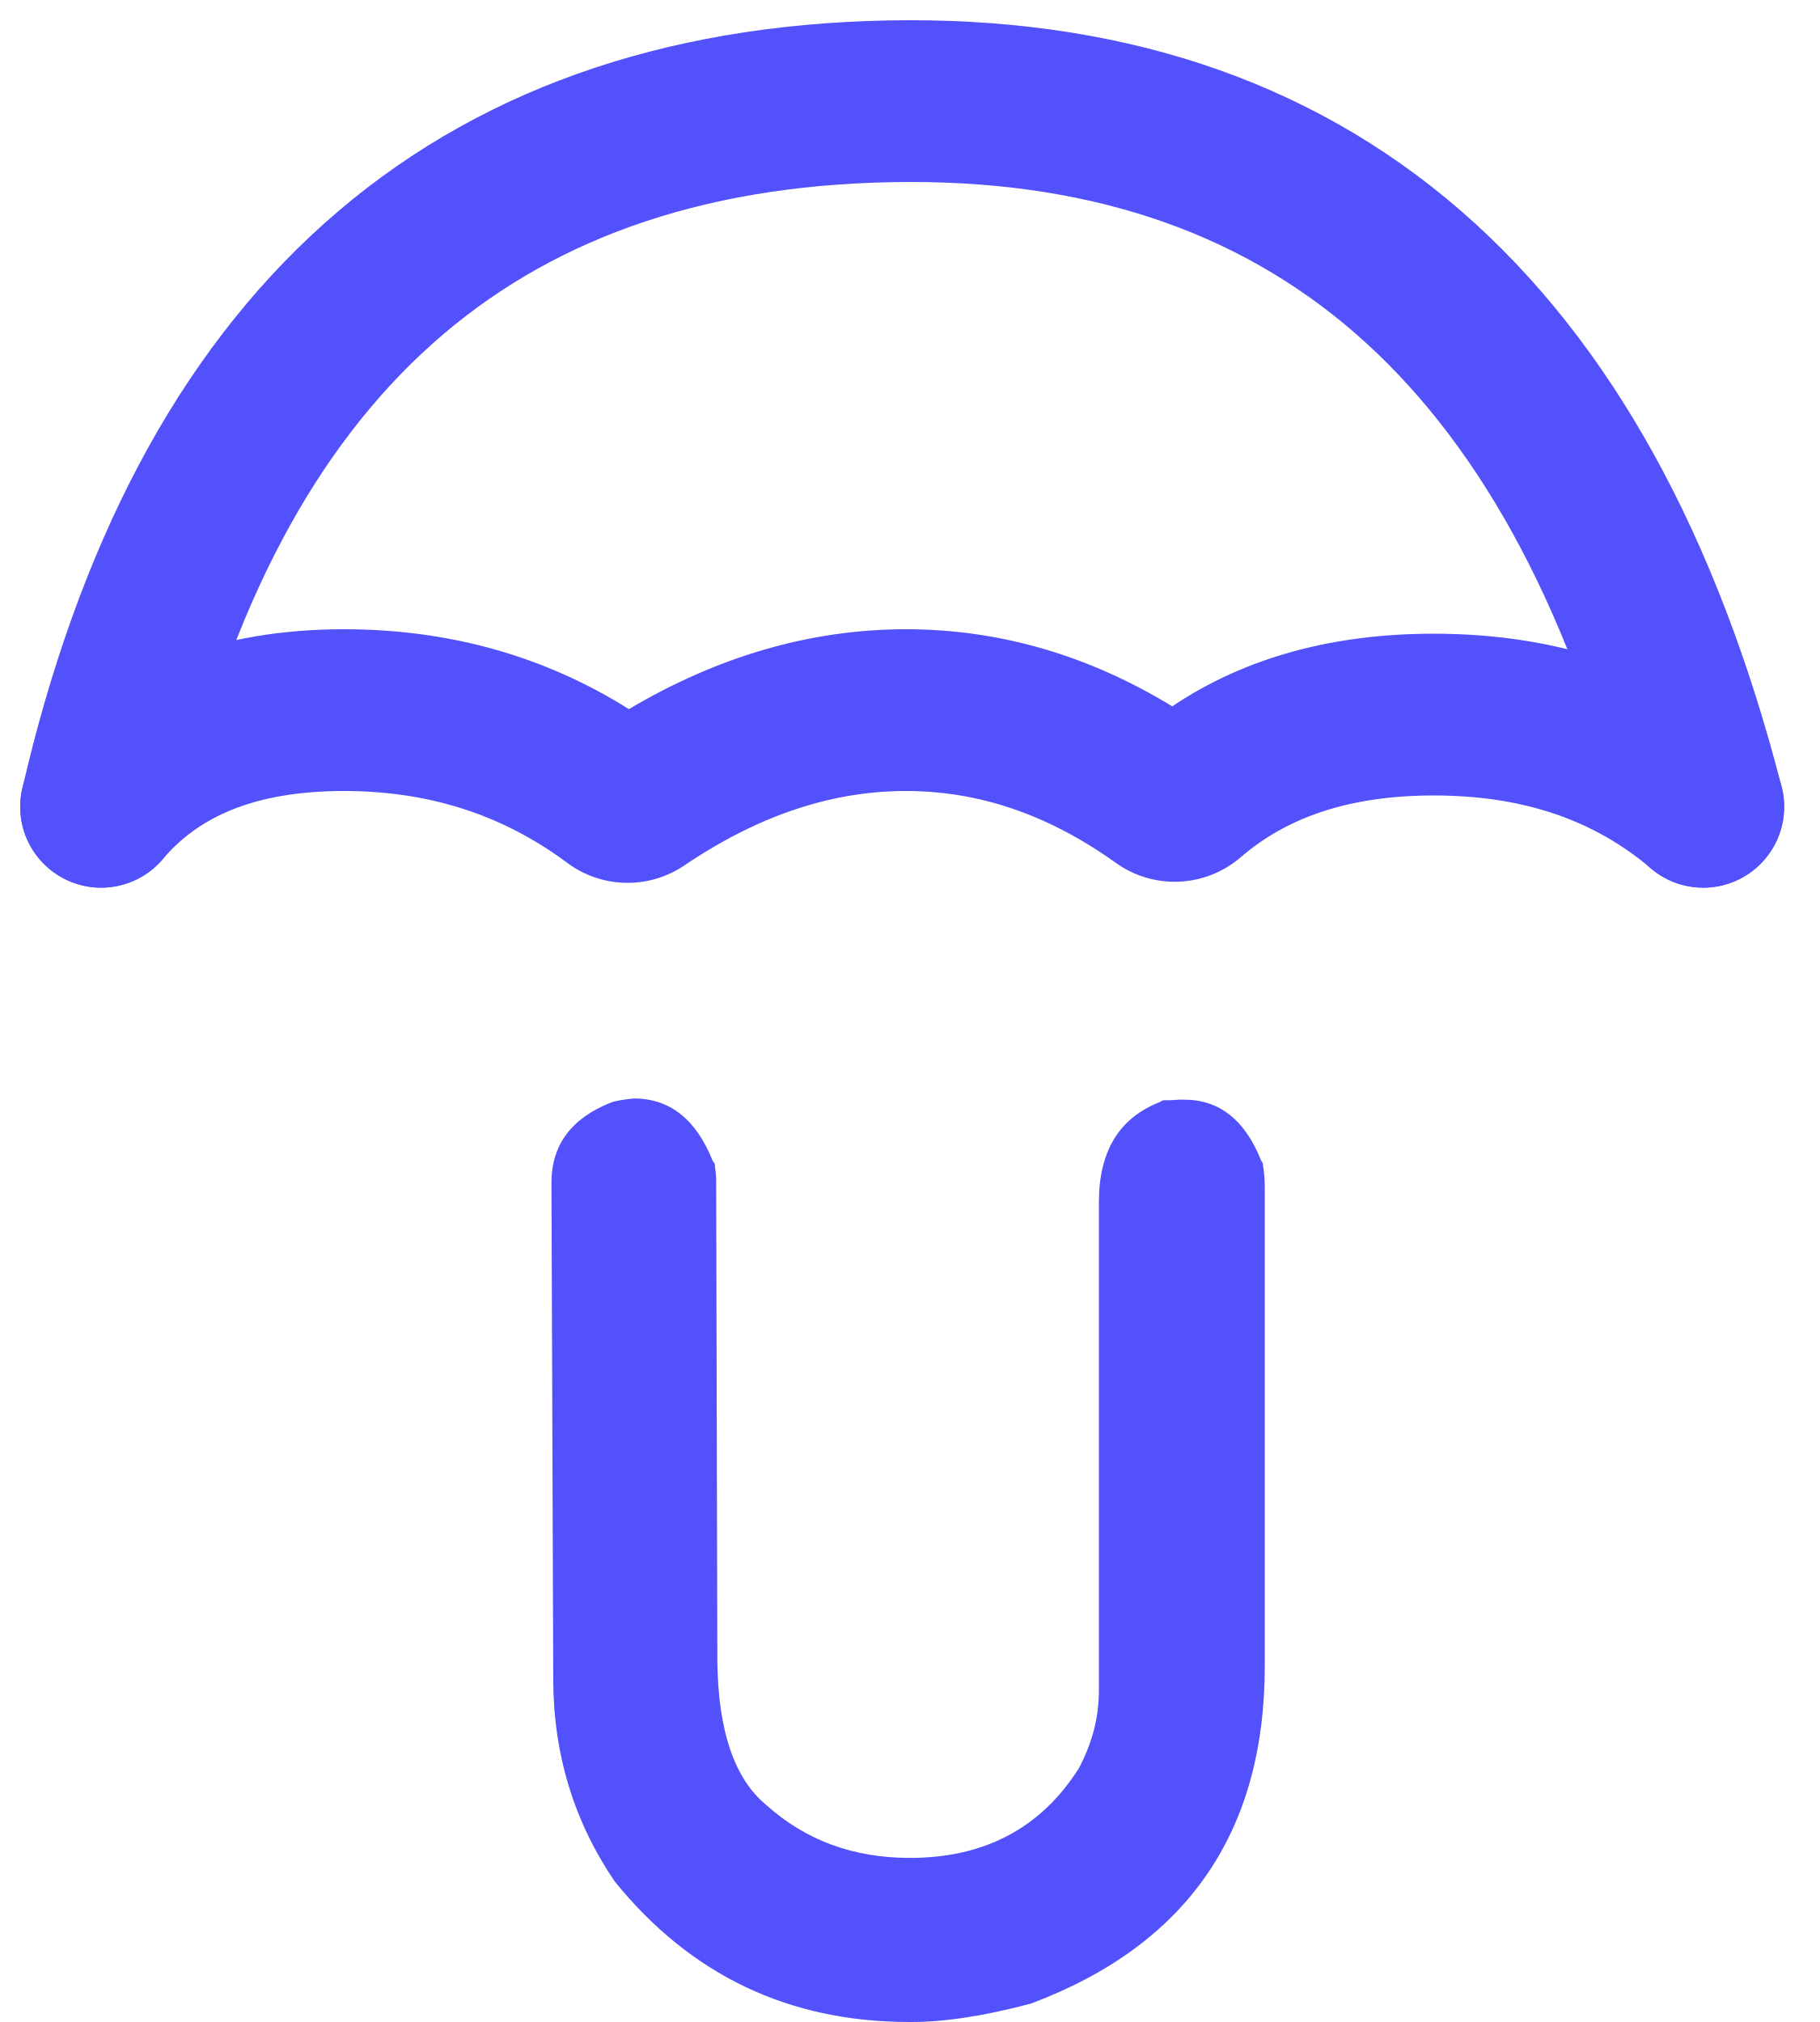
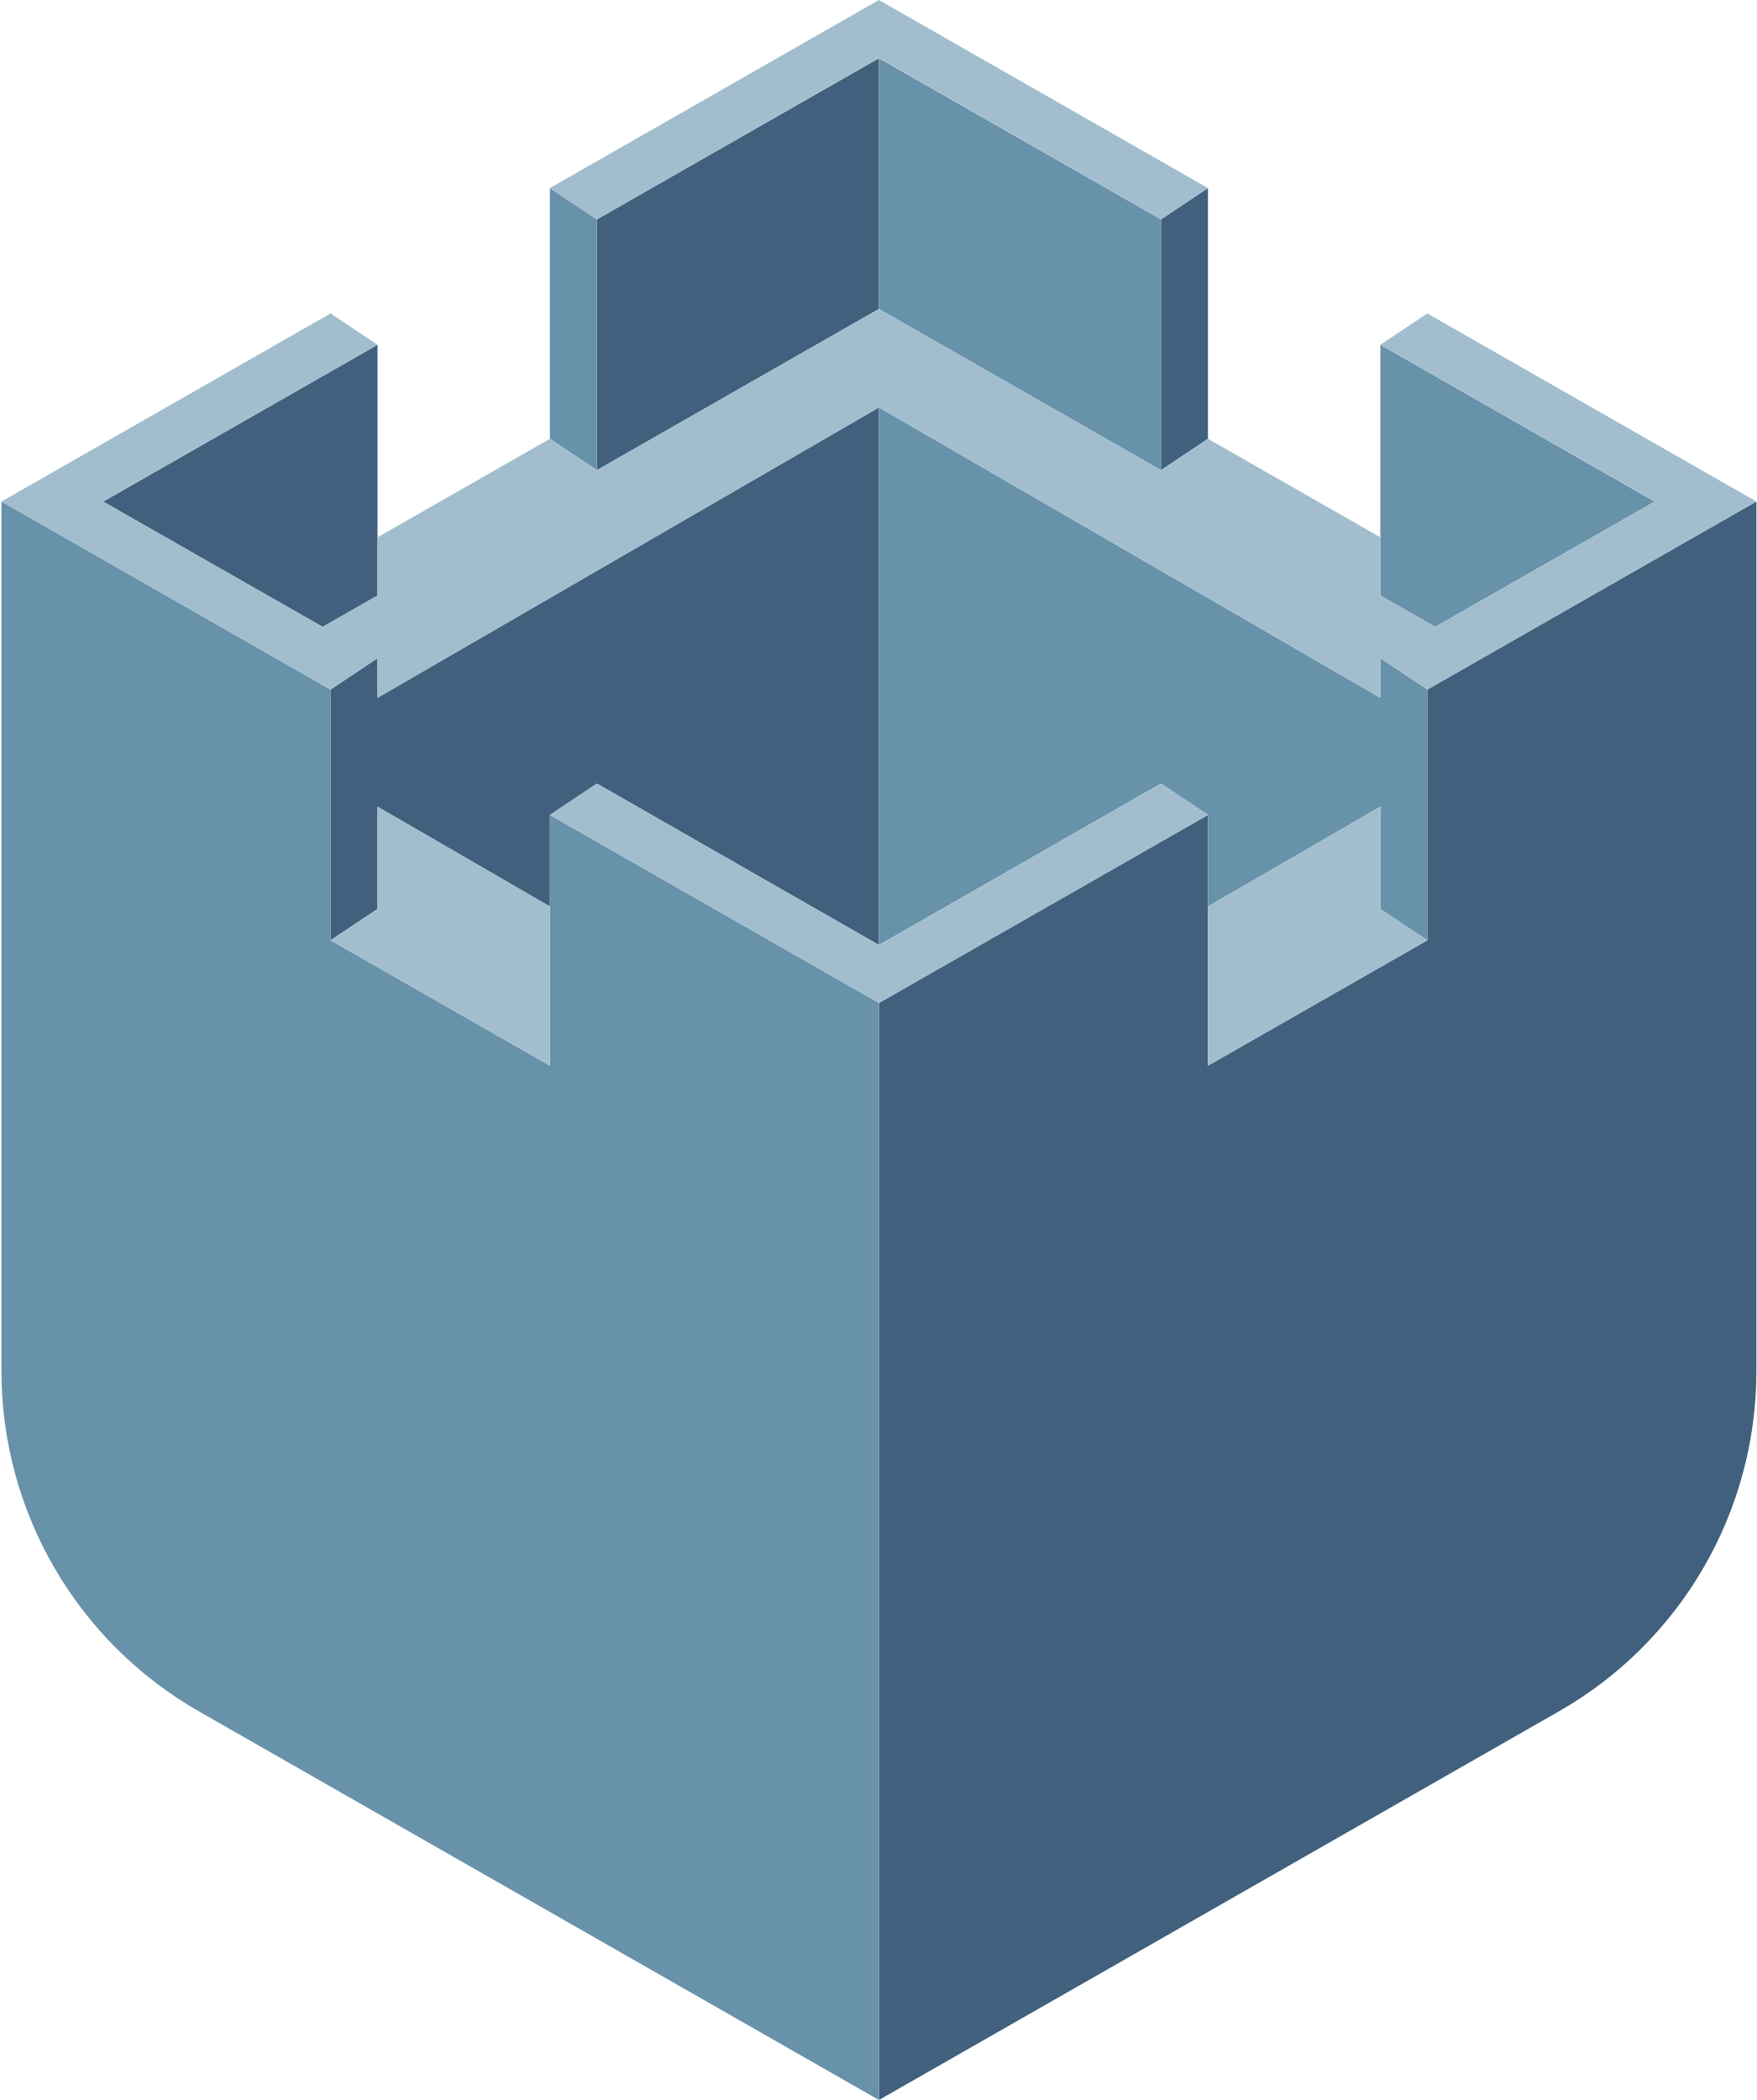
- <svg xmlns="http://www.w3.org/2000/svg" width="180" height="200" viewBox="0 0 180 200" fill="none">
-   <path d="M90.166 200C93.447 200 97.373 199.395 101.943 198.184C117.373 192.402 125.088 181.27 125.088 164.785V117.617C125.088 116.719 125.029 115.937 124.912 115.273C124.912 115.156 124.902 115.078 124.883 115.039C124.863 115 124.814 114.922 124.736 114.805C123.135 110.781 120.596 108.77 117.119 108.77H116.65L115.654 108.828H115.127C115.01 108.828 114.873 108.887 114.717 109.004C110.693 110.566 108.682 113.867 108.682 118.906V167.246C108.682 169.863 108.018 172.422 106.689 174.922C102.939 180.82 97.373 183.77 89.99 183.77C84.404 183.77 79.678 182.031 75.811 178.555C72.647 175.977 71.025 171.23 70.947 164.316L70.83 116.797C70.83 116.367 70.791 115.918 70.713 115.449C70.713 115.293 70.703 115.186 70.684 115.127C70.664 115.068 70.596 114.961 70.478 114.805C68.838 110.703 66.24 108.652 62.685 108.652C61.553 108.77 60.791 108.906 60.4 109.062C56.494 110.625 54.541 113.262 54.541 116.973L54.717 166.25C54.756 173.594 56.787 180.215 60.81 186.113C68.311 195.371 78.018 200 89.932 200H90.166Z" fill="#5351FB" />
-   <path fill-rule="evenodd" clip-rule="evenodd" d="M34.027 78.24C25.075 78.24 19.59 80.857 16.103 84.972C13.246 88.342 8.198 88.758 4.827 85.901C1.457 83.044 1.041 77.996 3.898 74.626C11.214 65.995 21.747 62.24 34.027 62.24C44.346 62.24 53.804 64.86 62.198 70.141C70.895 64.986 80.058 62.24 89.603 62.24C98.936 62.24 107.747 64.867 115.938 69.865C123.248 64.943 132.023 62.681 141.8 62.681C154.063 62.681 164.865 66.232 173.642 73.709C177.006 76.573 177.41 81.623 174.545 84.986C171.68 88.35 166.631 88.754 163.267 85.889C157.773 81.208 150.804 78.681 141.8 78.681C133.295 78.681 127.181 80.931 122.714 84.787C119.22 87.803 114.116 88.036 110.361 85.35L110.22 85.249C103.457 80.448 96.634 78.24 89.603 78.24C82.445 78.24 75.177 80.531 67.675 85.606C64.153 87.989 59.51 87.884 56.099 85.345L55.851 85.161C49.574 80.565 42.395 78.24 34.027 78.24Z" fill="#5351FB" />
-   <path fill-rule="evenodd" clip-rule="evenodd" d="M133.969 32.911C122.302 22.792 107.261 17.651 88.155 18.018C68.96 18.387 54.052 23.904 42.739 34.024C31.33 44.231 22.82 59.798 17.795 81.596C16.803 85.901 12.508 88.587 8.203 87.595C3.897 86.602 1.212 82.308 2.204 78.002C7.719 54.077 17.48 35.153 32.071 22.1C46.758 8.961 65.581 2.449 87.847 2.021C110.203 1.592 129.301 7.683 144.452 20.824C159.471 33.85 169.858 53.15 176.202 77.806C177.303 82.085 174.727 86.446 170.448 87.547C166.169 88.648 161.808 86.072 160.707 81.793C154.876 59.132 145.767 43.144 133.969 32.911Z" fill="#5351FB" />
+ <svg xmlns="http://www.w3.org/2000/svg" width="897" height="1072" viewBox="0 0 897 1072" fill="none">
+   <path d="M304.742 112.004L448.742 29.719V157.719L304.742 240.004V112.004Z" fill="#40607D" />
+   <path d="M616.742 224L592.742 240V112L616.742 96V224Z" fill="#40607D" />
+   <path d="M52.664 256.045L192.744 176V304L164.728 320.009L52.664 256.045Z" fill="#40607D" />
+   <path d="M168.742 480L192.742 464V411.789L280.742 462.736V416L304.742 400L448.742 482.4V208L192.742 356.21V336L168.742 352V480Z" fill="#40607D" />
+   <path d="M728.742 352L896.741 256V699.935C896.741 771.706 858.284 837.975 795.969 873.583L448.742 1072V511.999L616.742 416V543.999L728.742 480V352Z" fill="#40607D" />
+   <path d="M448.742 157.719L592.742 240.004V112.004L448.742 29.719V157.719Z" fill="#6891AA" />
+   <path d="M304.742 240L280.742 224V96L304.742 112V240Z" fill="#6891AA" />
+   <path d="M168.742 352L0.742 256V699.935C0.742 771.706 39.199 837.975 101.514 873.583L448.742 1072V511.999L280.742 416V543.999L168.742 480V352Z" fill="#6891AA" />
+   <path d="M704.741 464L728.741 480V352L704.741 336V356.21L448.742 208V482.4L592.742 400L616.742 416V462.736L704.741 411.789V464Z" fill="#6891AA" />
+   <path d="M732.757 320.009L704.741 304V176L844.821 256.045L732.757 320.009Z" fill="#6891AA" />
+   <path d="M448.742 29.6L592.742 112L616.742 96L448.742 0L280.742 96L304.742 112L448.742 29.6Z" fill="#A2BECE" />
+   <path d="M280.742 224L304.742 240L448.742 157.719L592.742 240.004L616.742 224L704.741 274.285V304L732.757 320.009L844.901 256L704.741 176L728.741 160L896.741 256L728.741 352L704.741 336V356.21L448.742 208L192.742 356.21V336L168.742 352L0.742 256L168.742 160L192.742 176L52.582 256L164.728 320.009L192.744 304V274.284L280.742 224Z" fill="#A2BECE" />
+   <path d="M592.742 400L616.742 416L448.742 511.999L280.742 416L304.742 400L448.742 482.4L592.742 400Z" fill="#A2BECE" />
+   <path d="M192.742 411.789L280.742 462.736V543.999L168.742 480L192.742 464V411.789Z" fill="#A2BECE" />
+   <path d="M728.741 480L616.742 543.999V462.736L704.741 411.789V464L728.741 480Z" fill="#A2BECE" />
</svg>
